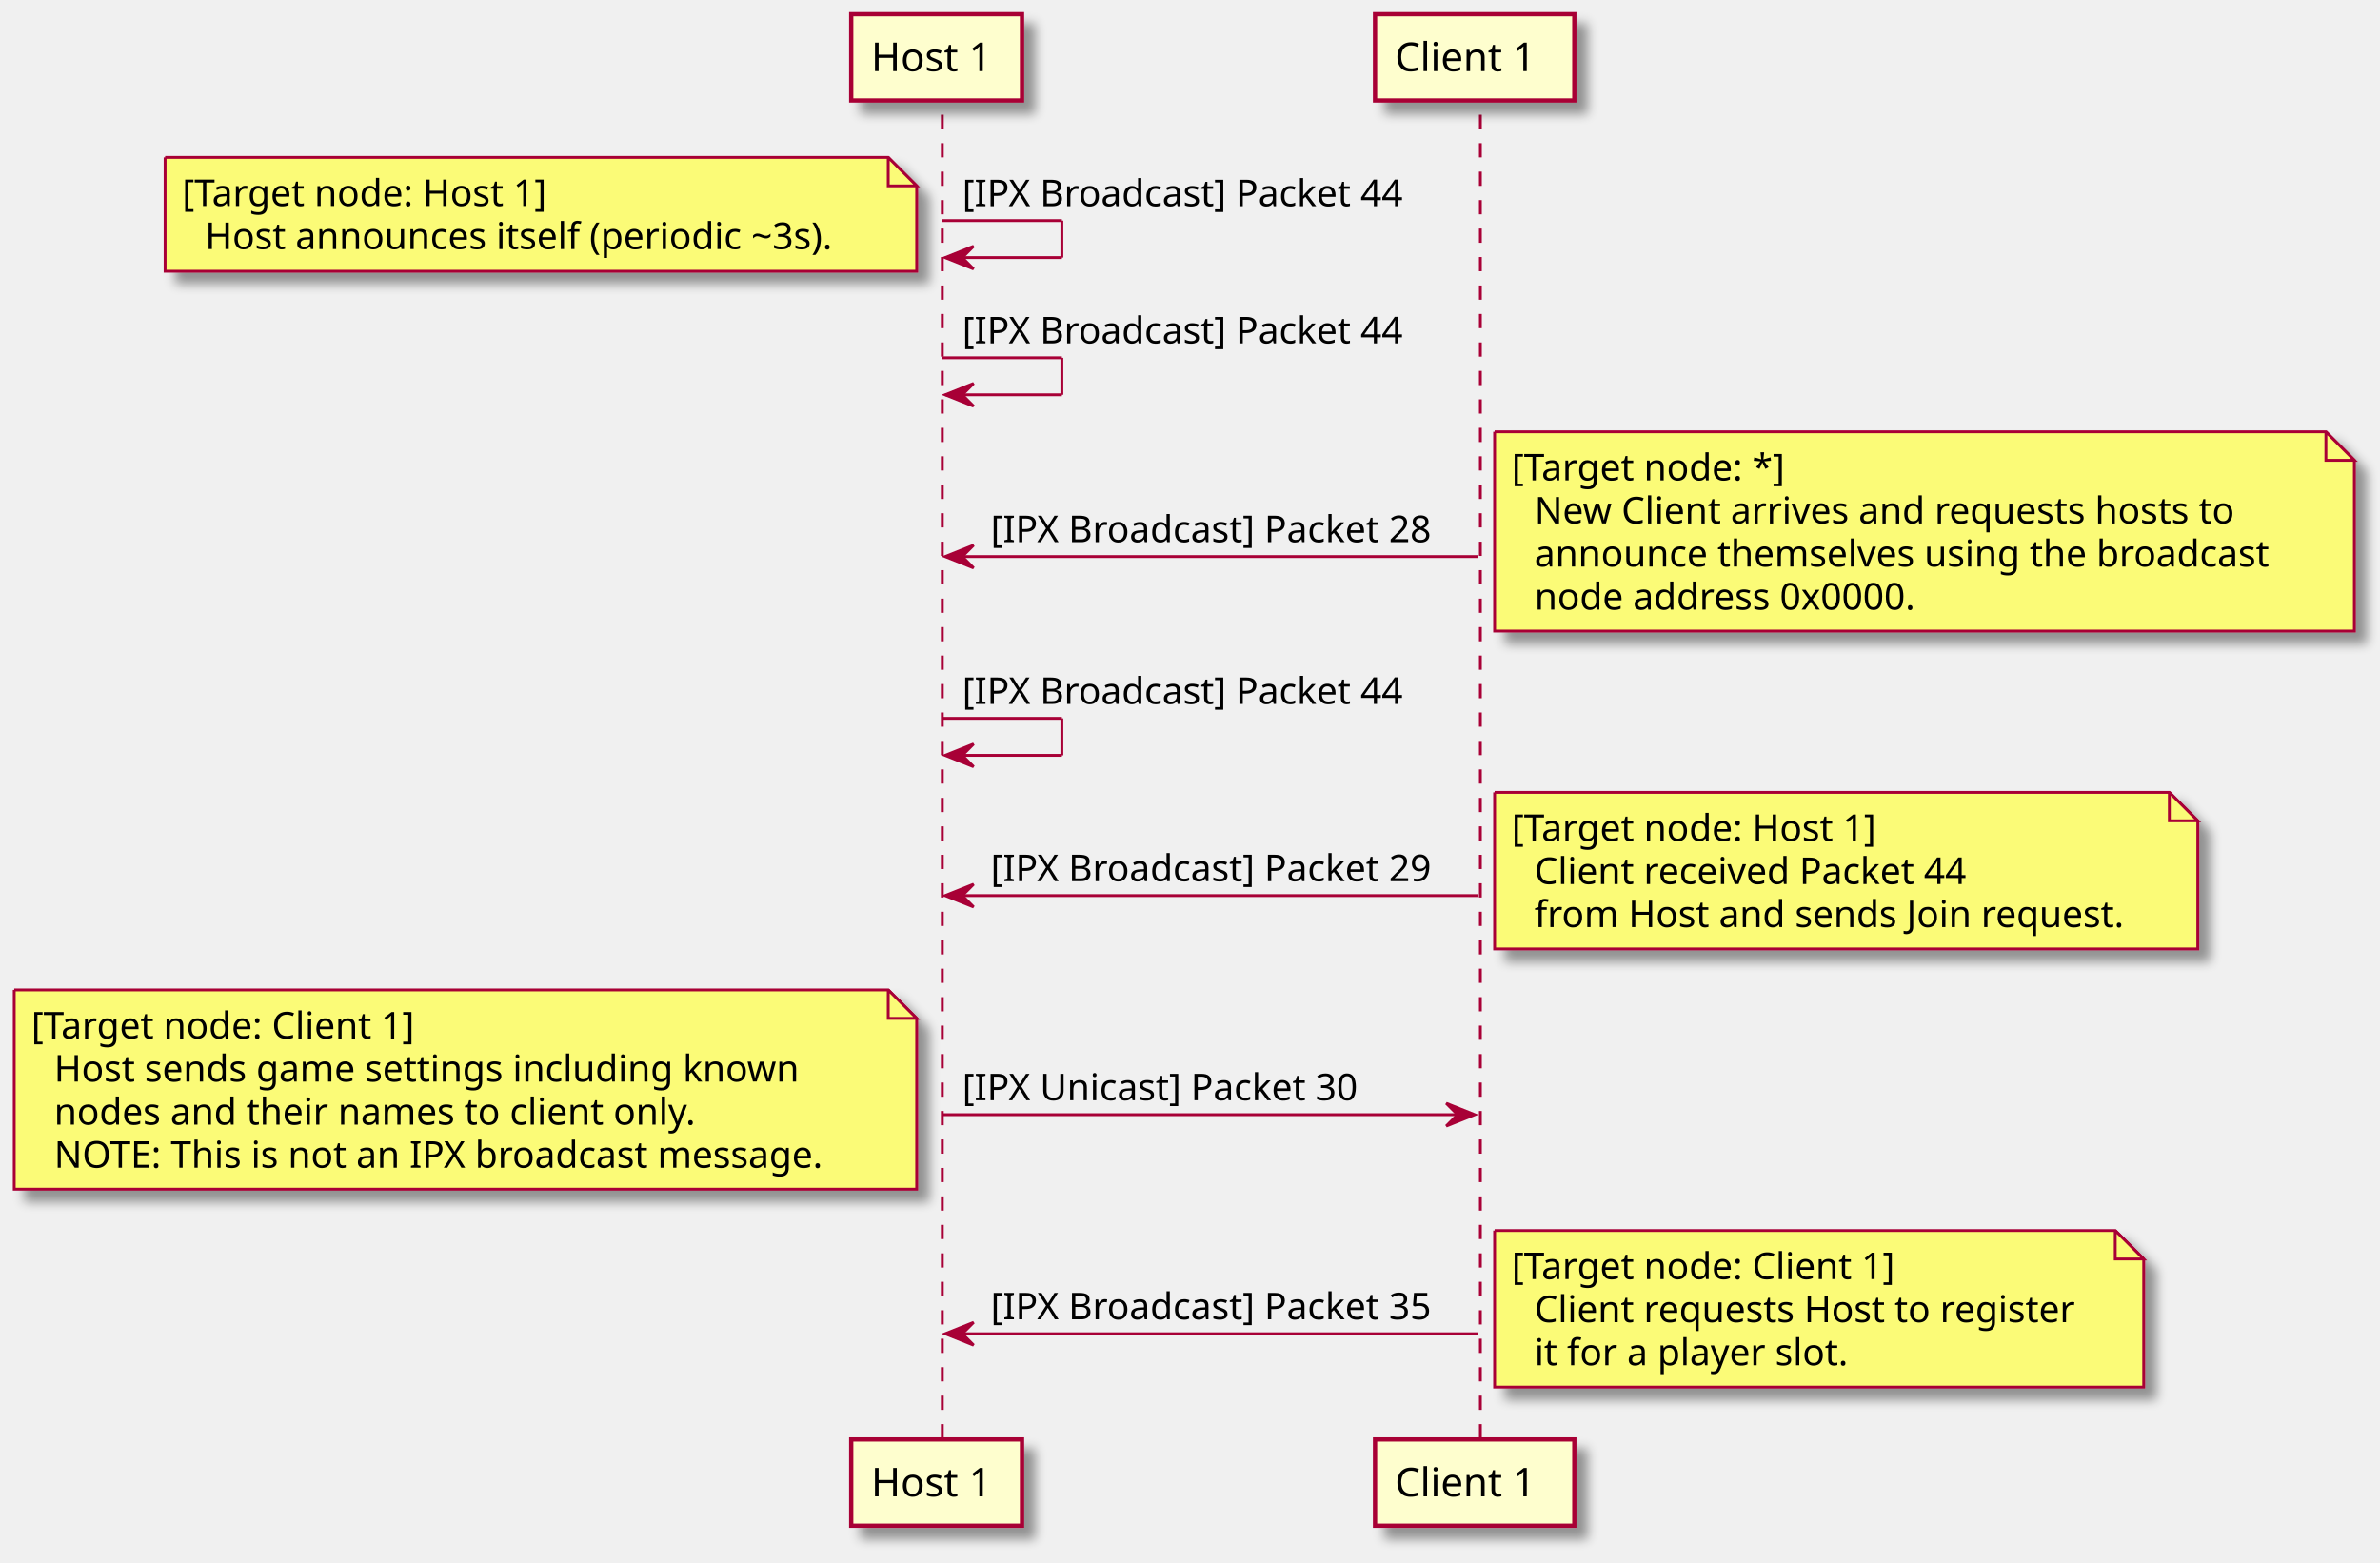
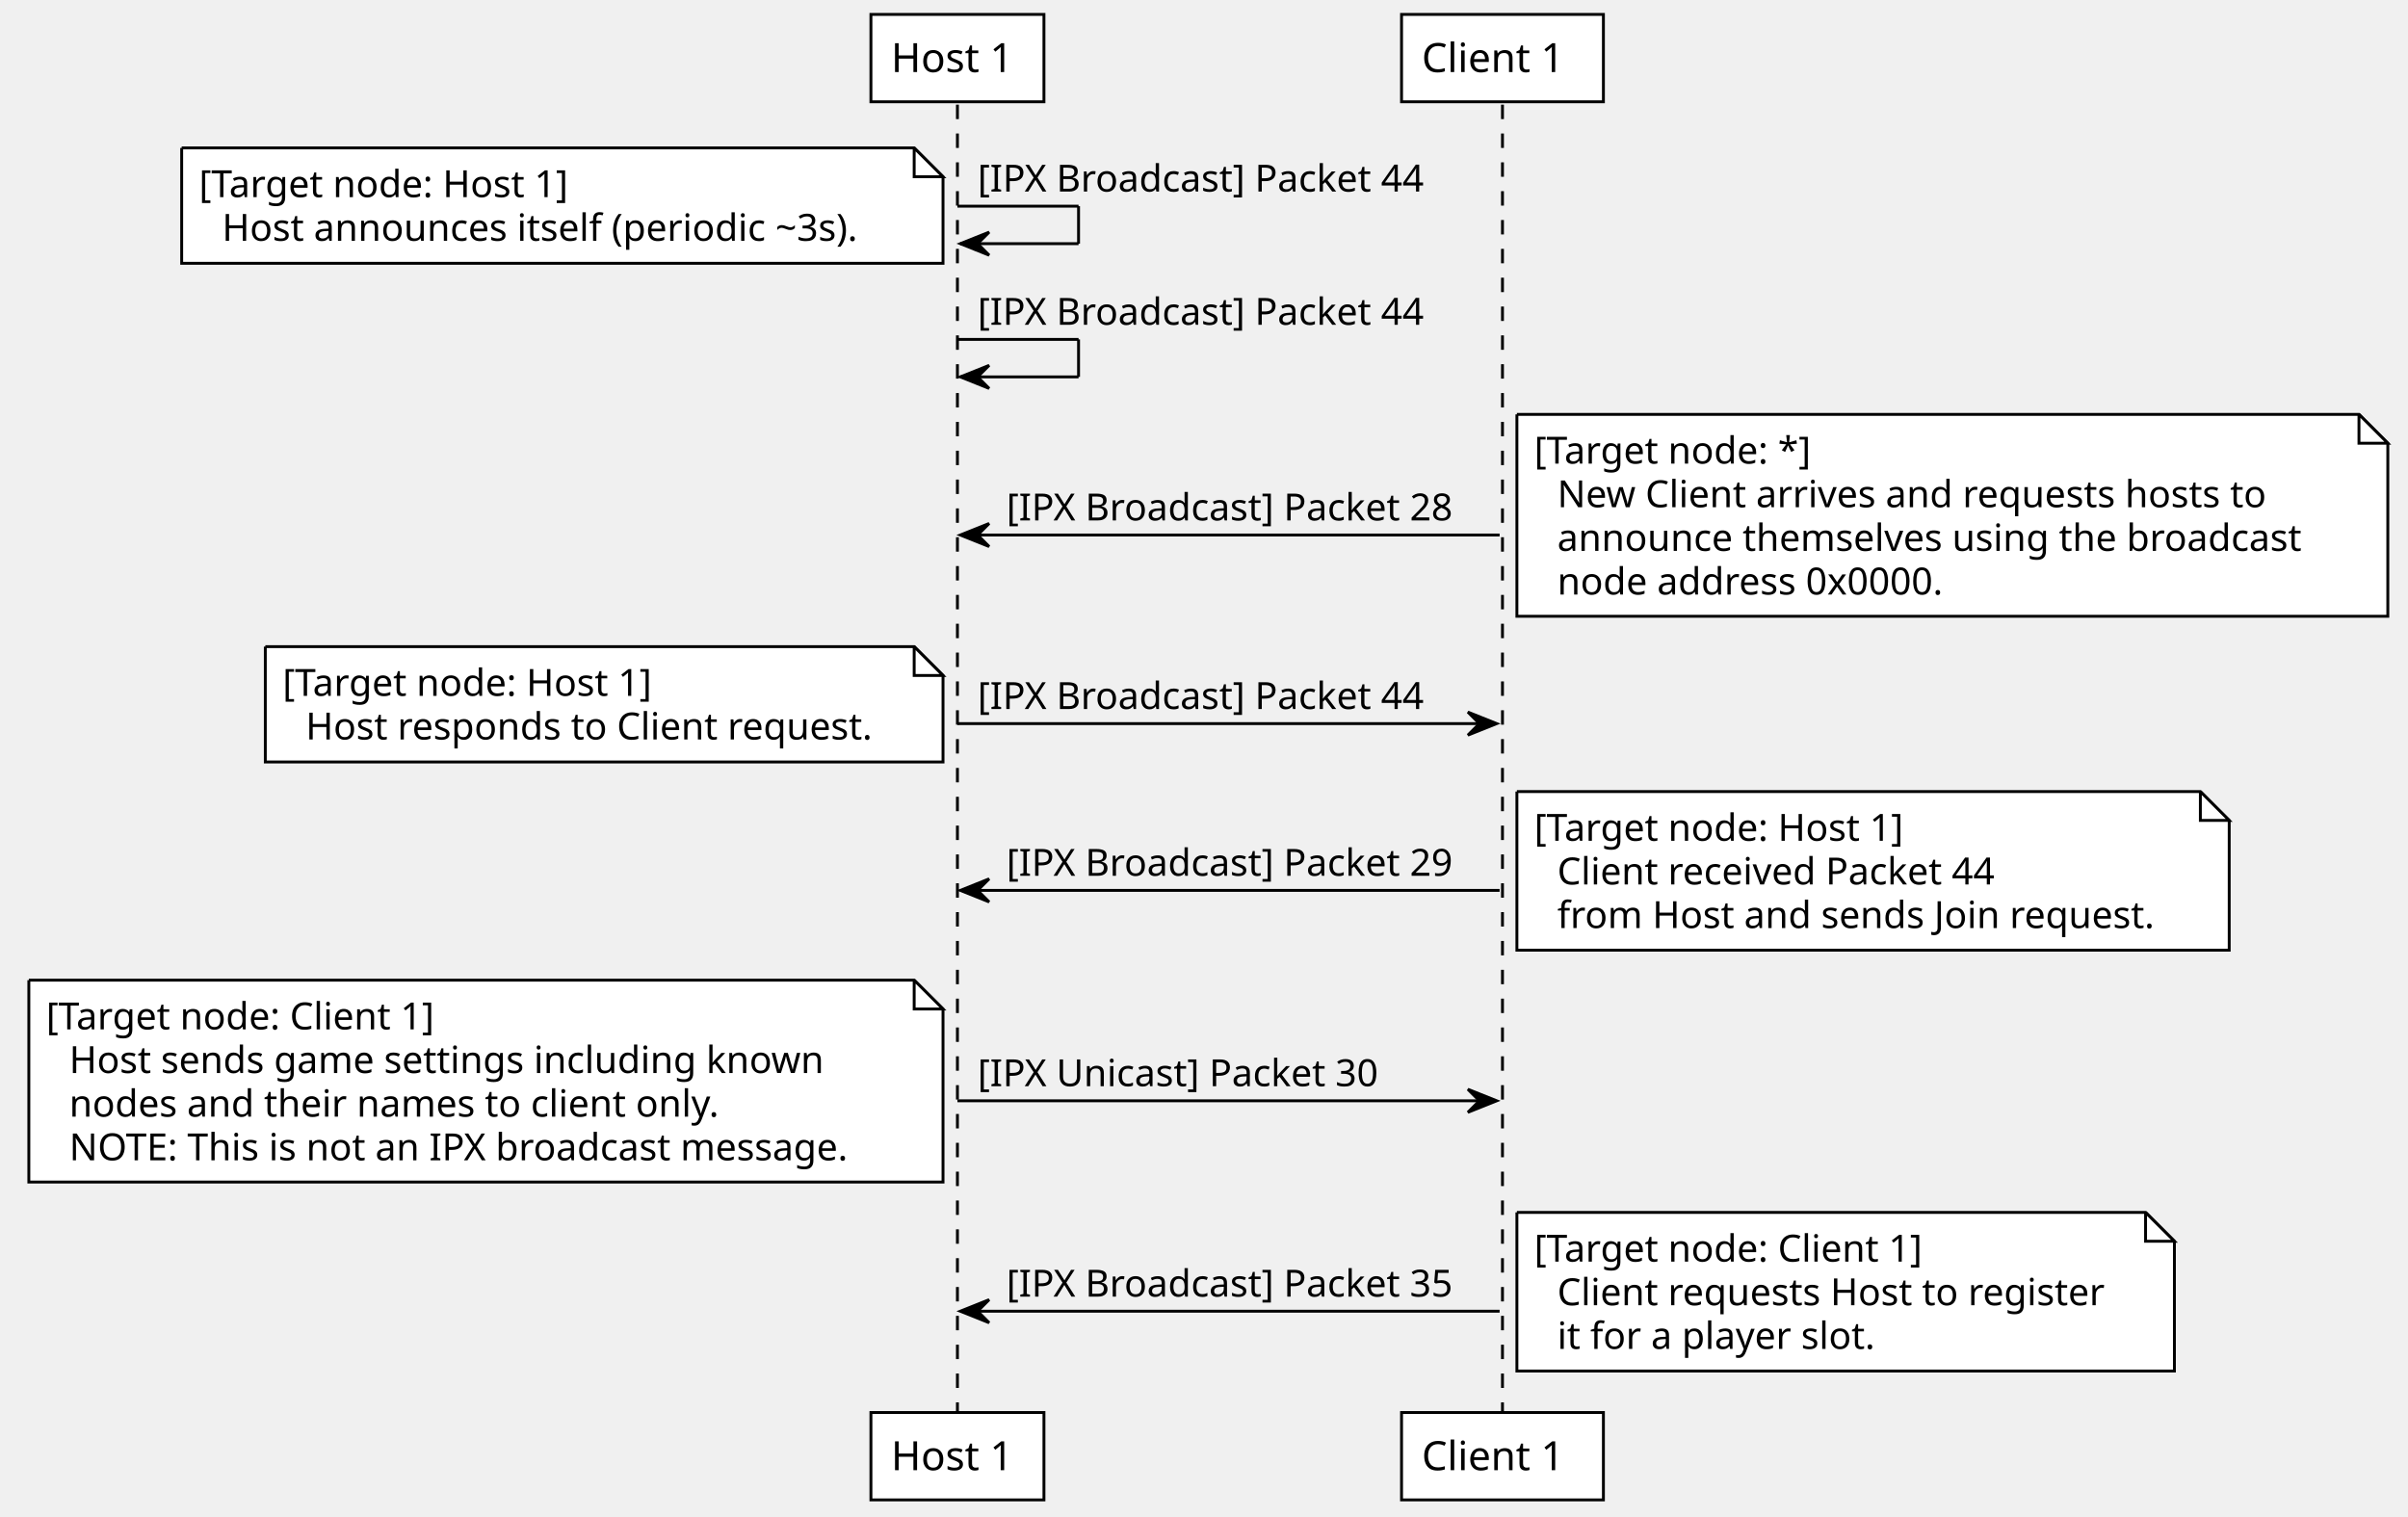
- <svg xmlns="http://www.w3.org/2000/svg" contentScriptType="application/ecmascript" contentStyleType="text/css" height="549px" preserveAspectRatio="none" style="width:836px;height:549px;background:#FFFFFF;" version="1.1" viewBox="0 0 836 549" width="836px" zoomAndPan="magnify">
-   <defs>
-     <filter height="300%" id="fix079mbr1a6z" width="300%" x="-1" y="-1">
-       <feGaussianBlur result="blurOut" stdDeviation="2.0" />
-       <feColorMatrix in="blurOut" result="blurOut2" type="matrix" values="0 0 0 0 0 0 0 0 0 0 0 0 0 0 0 0 0 0 .4 0" />
-       <feOffset dx="4.0" dy="4.0" in="blurOut2" result="blurOut3" />
-       <feBlend in="SourceGraphic" in2="blurOut3" mode="normal" />
-     </filter>
-   </defs>
+ <svg xmlns="http://www.w3.org/2000/svg" contentScriptType="application/ecmascript" contentStyleType="text/css" height="526px" preserveAspectRatio="none" style="width:835px;height:526px;background:none;" version="1.1" viewBox="0 0 835 526" width="835px" zoomAndPan="magnify">
+   <defs />
  <g>
-     <line style="stroke:#A80036;stroke-width:1.0;stroke-dasharray:5.0,5.0;" x1="331" x2="331" y1="40.297" y2="506.688" />
-     <line style="stroke:#A80036;stroke-width:1.0;stroke-dasharray:5.0,5.0;" x1="520" x2="520" y1="40.297" y2="506.688" />
-     <rect fill="#FEFECE" filter="url(#fix079mbr1a6z)" height="30.297" style="stroke:#A80036;stroke-width:1.5;" width="60" x="299" y="5" />
-     <text fill="#000000" font-family="sans-serif" font-size="14" lengthAdjust="spacing" textLength="46" x="306" y="24.995">Host 1</text>
-     <rect fill="#FEFECE" filter="url(#fix079mbr1a6z)" height="30.297" style="stroke:#A80036;stroke-width:1.5;" width="60" x="299" y="505.688" />
-     <text fill="#000000" font-family="sans-serif" font-size="14" lengthAdjust="spacing" textLength="46" x="306" y="525.683">Host 1</text>
-     <rect fill="#FEFECE" filter="url(#fix079mbr1a6z)" height="30.297" style="stroke:#A80036;stroke-width:1.5;" width="70" x="483" y="5" />
-     <text fill="#000000" font-family="sans-serif" font-size="14" lengthAdjust="spacing" textLength="56" x="490" y="24.995">Client 1</text>
-     <rect fill="#FEFECE" filter="url(#fix079mbr1a6z)" height="30.297" style="stroke:#A80036;stroke-width:1.5;" width="70" x="483" y="505.688" />
-     <text fill="#000000" font-family="sans-serif" font-size="14" lengthAdjust="spacing" textLength="56" x="490" y="525.683">Client 1</text>
-     <line style="stroke:#A80036;stroke-width:1.0;" x1="331" x2="373" y1="77.496" y2="77.496" />
-     <line style="stroke:#A80036;stroke-width:1.0;" x1="373" x2="373" y1="77.496" y2="90.496" />
-     <line style="stroke:#A80036;stroke-width:1.0;" x1="332" x2="373" y1="90.496" y2="90.496" />
-     <polygon fill="#A80036" points="342,86.496,332,90.496,342,94.496,338,90.496" style="stroke:#A80036;stroke-width:1.0;" />
-     <text fill="#000000" font-family="sans-serif" font-size="13" lengthAdjust="spacing" textLength="165" x="338" y="72.43">[IPX Broadcast] Packet 44</text>
-     <path d="M58,55.297 L58,95.297 L322,95.297 L322,65.297 L312,55.297 L58,55.297 " fill="#FBFB77" filter="url(#fix079mbr1a6z)" style="stroke:#A80036;stroke-width:1.0;" />
-     <path d="M312,55.297 L312,65.297 L322,65.297 L312,55.297 " fill="#FBFB77" style="stroke:#A80036;stroke-width:1.0;" />
-     <text fill="#000000" font-family="sans-serif" font-size="13" lengthAdjust="spacing" textLength="138" x="64" y="72.364">[Target node: Host 1]</text>
-     <text fill="#000000" font-family="sans-serif" font-size="13" lengthAdjust="spacing" textLength="235" x="72" y="87.497">Host announces itself (periodic ~3s).</text>
-     <line style="stroke:#A80036;stroke-width:1.0;" x1="331" x2="373" y1="125.695" y2="125.695" />
-     <line style="stroke:#A80036;stroke-width:1.0;" x1="373" x2="373" y1="125.695" y2="138.695" />
-     <line style="stroke:#A80036;stroke-width:1.0;" x1="332" x2="373" y1="138.695" y2="138.695" />
-     <polygon fill="#A80036" points="342,134.695,332,138.695,342,142.695,338,138.695" style="stroke:#A80036;stroke-width:1.0;" />
-     <text fill="#000000" font-family="sans-serif" font-size="13" lengthAdjust="spacing" textLength="165" x="338" y="120.629">[IPX Broadcast] Packet 44</text>
-     <polygon fill="#A80036" points="342,191.527,332,195.527,342,199.527,338,195.527" style="stroke:#A80036;stroke-width:1.0;" />
-     <line style="stroke:#A80036;stroke-width:1.0;" x1="336" x2="519" y1="195.527" y2="195.527" />
-     <text fill="#000000" font-family="sans-serif" font-size="13" lengthAdjust="spacing" textLength="165" x="348" y="190.461">[IPX Broadcast] Packet 28</text>
-     <path d="M525,151.695 L525,221.695 L827,221.695 L827,161.695 L817,151.695 L525,151.695 " fill="#FBFB77" filter="url(#fix079mbr1a6z)" style="stroke:#A80036;stroke-width:1.0;" />
-     <path d="M817,151.695 L817,161.695 L827,161.695 L817,151.695 " fill="#FBFB77" style="stroke:#A80036;stroke-width:1.0;" />
-     <text fill="#000000" font-family="sans-serif" font-size="13" lengthAdjust="spacing" textLength="104" x="531" y="168.762">[Target node: *]</text>
-     <text fill="#000000" font-family="sans-serif" font-size="13" lengthAdjust="spacing" textLength="260" x="539" y="183.895">New Client arrives and requests hosts to</text>
-     <text fill="#000000" font-family="sans-serif" font-size="13" lengthAdjust="spacing" textLength="273" x="539" y="199.028">announce themselves using the broadcast</text>
-     <text fill="#000000" font-family="sans-serif" font-size="13" lengthAdjust="spacing" textLength="143" x="539" y="214.161">node address 0x0000.</text>
-     <line style="stroke:#A80036;stroke-width:1.0;" x1="331" x2="373" y1="252.359" y2="252.359" />
-     <line style="stroke:#A80036;stroke-width:1.0;" x1="373" x2="373" y1="252.359" y2="265.359" />
-     <line style="stroke:#A80036;stroke-width:1.0;" x1="332" x2="373" y1="265.359" y2="265.359" />
-     <polygon fill="#A80036" points="342,261.359,332,265.359,342,269.359,338,265.359" style="stroke:#A80036;stroke-width:1.0;" />
-     <text fill="#000000" font-family="sans-serif" font-size="13" lengthAdjust="spacing" textLength="165" x="338" y="247.293">[IPX Broadcast] Packet 44</text>
-     <polygon fill="#A80036" points="342,310.625,332,314.625,342,318.625,338,314.625" style="stroke:#A80036;stroke-width:1.0;" />
-     <line style="stroke:#A80036;stroke-width:1.0;" x1="336" x2="519" y1="314.625" y2="314.625" />
-     <text fill="#000000" font-family="sans-serif" font-size="13" lengthAdjust="spacing" textLength="165" x="348" y="309.559">[IPX Broadcast] Packet 29</text>
-     <path d="M525,278.359 L525,333.359 L772,333.359 L772,288.359 L762,278.359 L525,278.359 " fill="#FBFB77" filter="url(#fix079mbr1a6z)" style="stroke:#A80036;stroke-width:1.0;" />
-     <path d="M762,278.359 L762,288.359 L772,288.359 L762,278.359 " fill="#FBFB77" style="stroke:#A80036;stroke-width:1.0;" />
-     <text fill="#000000" font-family="sans-serif" font-size="13" lengthAdjust="spacing" textLength="138" x="531" y="295.426">[Target node: Host 1]</text>
-     <text fill="#000000" font-family="sans-serif" font-size="13" lengthAdjust="spacing" textLength="162" x="539" y="310.559">Client received Packet 44</text>
-     <text fill="#000000" font-family="sans-serif" font-size="13" lengthAdjust="spacing" textLength="218" x="539" y="325.692">from Host and sends Join request.</text>
-     <polygon fill="#A80036" points="508,387.59,518,391.59,508,395.59,512,391.59" style="stroke:#A80036;stroke-width:1.0;" />
-     <line style="stroke:#A80036;stroke-width:1.0;" x1="331" x2="514" y1="391.59" y2="391.59" />
-     <text fill="#000000" font-family="sans-serif" font-size="13" lengthAdjust="spacing" textLength="148" x="338" y="386.524">[IPX Unicast] Packet 30</text>
-     <path d="M5,347.758 L5,417.758 L322,417.758 L322,357.758 L312,347.758 L5,347.758 " fill="#FBFB77" filter="url(#fix079mbr1a6z)" style="stroke:#A80036;stroke-width:1.0;" />
-     <path d="M312,347.758 L312,357.758 L322,357.758 L312,347.758 " fill="#FBFB77" style="stroke:#A80036;stroke-width:1.0;" />
-     <text fill="#000000" font-family="sans-serif" font-size="13" lengthAdjust="spacing" textLength="145" x="11" y="364.825">[Target node: Client 1]</text>
-     <text fill="#000000" font-family="sans-serif" font-size="13" lengthAdjust="spacing" textLength="273" x="19" y="379.957">Host sends game settings including known</text>
-     <text fill="#000000" font-family="sans-serif" font-size="13" lengthAdjust="spacing" textLength="238" x="19" y="395.09">nodes and their names to client only.</text>
-     <text fill="#000000" font-family="sans-serif" font-size="13" lengthAdjust="spacing" textLength="288" x="19" y="410.223">NOTE: This is not an IPX broadcast message.</text>
-     <polygon fill="#A80036" points="342,464.555,332,468.555,342,472.555,338,468.555" style="stroke:#A80036;stroke-width:1.0;" />
-     <line style="stroke:#A80036;stroke-width:1.0;" x1="336" x2="519" y1="468.555" y2="468.555" />
-     <text fill="#000000" font-family="sans-serif" font-size="13" lengthAdjust="spacing" textLength="165" x="348" y="463.489">[IPX Broadcast] Packet 35</text>
-     <path d="M525,432.289 L525,487.289 L753,487.289 L753,442.289 L743,432.289 L525,432.289 " fill="#FBFB77" filter="url(#fix079mbr1a6z)" style="stroke:#A80036;stroke-width:1.0;" />
-     <path d="M743,432.289 L743,442.289 L753,442.289 L743,432.289 " fill="#FBFB77" style="stroke:#A80036;stroke-width:1.0;" />
-     <text fill="#000000" font-family="sans-serif" font-size="13" lengthAdjust="spacing" textLength="145" x="531" y="449.356">[Target node: Client 1]</text>
-     <text fill="#000000" font-family="sans-serif" font-size="13" lengthAdjust="spacing" textLength="199" x="539" y="464.489">Client requests Host to register</text>
-     <text fill="#000000" font-family="sans-serif" font-size="13" lengthAdjust="spacing" textLength="117" x="539" y="479.622">it for a player slot.</text>
+     <line style="stroke:#000000;stroke-width:1.0;stroke-dasharray:5.0,5.0;" x1="332" x2="332" y1="36.297" y2="490.82" />
+     <line style="stroke:#000000;stroke-width:1.0;stroke-dasharray:5.0,5.0;" x1="521" x2="521" y1="36.297" y2="490.82" />
+     <rect fill="#FFFFFF" height="30.297" style="stroke:#000000;stroke-width:1.0;" width="60" x="302" y="5" />
+     <text fill="#000000" font-family="Verdana" font-size="14" lengthAdjust="spacing" textLength="46" x="309" y="24.995">Host 1</text>
+     <rect fill="#FFFFFF" height="30.297" style="stroke:#000000;stroke-width:1.0;" width="60" x="302" y="489.82" />
+     <text fill="#000000" font-family="Verdana" font-size="14" lengthAdjust="spacing" textLength="46" x="309" y="509.815">Host 1</text>
+     <rect fill="#FFFFFF" height="30.297" style="stroke:#000000;stroke-width:1.0;" width="70" x="486" y="5" />
+     <text fill="#000000" font-family="Verdana" font-size="14" lengthAdjust="spacing" textLength="56" x="493" y="24.995">Client 1</text>
+     <rect fill="#FFFFFF" height="30.297" style="stroke:#000000;stroke-width:1.0;" width="70" x="486" y="489.82" />
+     <text fill="#000000" font-family="Verdana" font-size="14" lengthAdjust="spacing" textLength="56" x="493" y="509.815">Client 1</text>
+     <line style="stroke:#000000;stroke-width:1.0;" x1="332" x2="374" y1="71.496" y2="71.496" />
+     <line style="stroke:#000000;stroke-width:1.0;" x1="374" x2="374" y1="71.496" y2="84.496" />
+     <line style="stroke:#000000;stroke-width:1.0;" x1="333" x2="374" y1="84.496" y2="84.496" />
+     <polygon fill="#000000" points="343,80.496,333,84.496,343,88.496,339,84.496" style="stroke:#000000;stroke-width:1.0;" />
+     <text fill="#000000" font-family="Verdana" font-size="13" lengthAdjust="spacing" textLength="165" x="339" y="66.43">[IPX Broadcast] Packet 44</text>
+     <path d="M63,51.297 L63,91.297 L327,91.297 L327,61.297 L317,51.297 L63,51.297 " fill="#FFFFFF" style="stroke:#000000;stroke-width:1.0;" />
+     <path d="M317,51.297 L317,61.297 L327,61.297 L317,51.297 " fill="#FFFFFF" style="stroke:#000000;stroke-width:1.0;" />
+     <text fill="#000000" font-family="Verdana" font-size="13" lengthAdjust="spacing" textLength="138" x="69" y="68.364">[Target node: Host 1]</text>
+     <text fill="#000000" font-family="Verdana" font-size="13" lengthAdjust="spacing" textLength="235" x="77" y="83.497">Host announces itself (periodic ~3s).</text>
+     <line style="stroke:#000000;stroke-width:1.0;" x1="332" x2="374" y1="117.695" y2="117.695" />
+     <line style="stroke:#000000;stroke-width:1.0;" x1="374" x2="374" y1="117.695" y2="130.695" />
+     <line style="stroke:#000000;stroke-width:1.0;" x1="333" x2="374" y1="130.695" y2="130.695" />
+     <polygon fill="#000000" points="343,126.695,333,130.695,343,134.695,339,130.695" style="stroke:#000000;stroke-width:1.0;" />
+     <text fill="#000000" font-family="Verdana" font-size="13" lengthAdjust="spacing" textLength="165" x="339" y="112.629">[IPX Broadcast] Packet 44</text>
+     <polygon fill="#000000" points="343,181.527,333,185.527,343,189.527,339,185.527" style="stroke:#000000;stroke-width:1.0;" />
+     <line style="stroke:#000000;stroke-width:1.0;" x1="337" x2="520" y1="185.527" y2="185.527" />
+     <text fill="#000000" font-family="Verdana" font-size="13" lengthAdjust="spacing" textLength="165" x="349" y="180.461">[IPX Broadcast] Packet 28</text>
+     <path d="M526,143.695 L526,213.695 L828,213.695 L828,153.695 L818,143.695 L526,143.695 " fill="#FFFFFF" style="stroke:#000000;stroke-width:1.0;" />
+     <path d="M818,143.695 L818,153.695 L828,153.695 L818,143.695 " fill="#FFFFFF" style="stroke:#000000;stroke-width:1.0;" />
+     <text fill="#000000" font-family="Verdana" font-size="13" lengthAdjust="spacing" textLength="104" x="532" y="160.762">[Target node: *]</text>
+     <text fill="#000000" font-family="Verdana" font-size="13" lengthAdjust="spacing" textLength="260" x="540" y="175.895">New Client arrives and requests hosts to</text>
+     <text fill="#000000" font-family="Verdana" font-size="13" lengthAdjust="spacing" textLength="273" x="540" y="191.028">announce themselves using the broadcast</text>
+     <text fill="#000000" font-family="Verdana" font-size="13" lengthAdjust="spacing" textLength="143" x="540" y="206.161">node address 0x0000.</text>
+     <polygon fill="#000000" points="509,246.926,519,250.926,509,254.926,513,250.926" style="stroke:#000000;stroke-width:1.0;" />
+     <line style="stroke:#000000;stroke-width:1.0;" x1="332" x2="515" y1="250.926" y2="250.926" />
+     <text fill="#000000" font-family="Verdana" font-size="13" lengthAdjust="spacing" textLength="165" x="339" y="245.86">[IPX Broadcast] Packet 44</text>
+     <path d="M92,224.227 L92,264.227 L327,264.227 L327,234.227 L317,224.227 L92,224.227 " fill="#FFFFFF" style="stroke:#000000;stroke-width:1.0;" />
+     <path d="M317,224.227 L317,234.227 L327,234.227 L317,224.227 " fill="#FFFFFF" style="stroke:#000000;stroke-width:1.0;" />
+     <text fill="#000000" font-family="Verdana" font-size="13" lengthAdjust="spacing" textLength="138" x="98" y="241.293">[Target node: Host 1]</text>
+     <text fill="#000000" font-family="Verdana" font-size="13" lengthAdjust="spacing" textLength="206" x="106" y="256.426">Host responds to Client request.</text>
+     <polygon fill="#000000" points="343,304.758,333,308.758,343,312.758,339,308.758" style="stroke:#000000;stroke-width:1.0;" />
+     <line style="stroke:#000000;stroke-width:1.0;" x1="337" x2="520" y1="308.758" y2="308.758" />
+     <text fill="#000000" font-family="Verdana" font-size="13" lengthAdjust="spacing" textLength="165" x="349" y="303.692">[IPX Broadcast] Packet 29</text>
+     <path d="M526,274.492 L526,329.492 L773,329.492 L773,284.492 L763,274.492 L526,274.492 " fill="#FFFFFF" style="stroke:#000000;stroke-width:1.0;" />
+     <path d="M763,274.492 L763,284.492 L773,284.492 L763,274.492 " fill="#FFFFFF" style="stroke:#000000;stroke-width:1.0;" />
+     <text fill="#000000" font-family="Verdana" font-size="13" lengthAdjust="spacing" textLength="138" x="532" y="291.559">[Target node: Host 1]</text>
+     <text fill="#000000" font-family="Verdana" font-size="13" lengthAdjust="spacing" textLength="162" x="540" y="306.692">Client received Packet 44</text>
+     <text fill="#000000" font-family="Verdana" font-size="13" lengthAdjust="spacing" textLength="218" x="540" y="321.825">from Host and sends Join request.</text>
+     <polygon fill="#000000" points="509,377.723,519,381.723,509,385.723,513,381.723" style="stroke:#000000;stroke-width:1.0;" />
+     <line style="stroke:#000000;stroke-width:1.0;" x1="332" x2="515" y1="381.723" y2="381.723" />
+     <text fill="#000000" font-family="Verdana" font-size="13" lengthAdjust="spacing" textLength="148" x="339" y="376.657">[IPX Unicast] Packet 30</text>
+     <path d="M10,339.891 L10,409.891 L327,409.891 L327,349.891 L317,339.891 L10,339.891 " fill="#FFFFFF" style="stroke:#000000;stroke-width:1.0;" />
+     <path d="M317,339.891 L317,349.891 L327,349.891 L317,339.891 " fill="#FFFFFF" style="stroke:#000000;stroke-width:1.0;" />
+     <text fill="#000000" font-family="Verdana" font-size="13" lengthAdjust="spacing" textLength="145" x="16" y="356.957">[Target node: Client 1]</text>
+     <text fill="#000000" font-family="Verdana" font-size="13" lengthAdjust="spacing" textLength="273" x="24" y="372.09">Host sends game settings including known</text>
+     <text fill="#000000" font-family="Verdana" font-size="13" lengthAdjust="spacing" textLength="238" x="24" y="387.223">nodes and their names to client only.</text>
+     <text fill="#000000" font-family="Verdana" font-size="13" lengthAdjust="spacing" textLength="288" x="24" y="402.356">NOTE: This is not an IPX broadcast message.</text>
+     <polygon fill="#000000" points="343,450.688,333,454.688,343,458.688,339,454.688" style="stroke:#000000;stroke-width:1.0;" />
+     <line style="stroke:#000000;stroke-width:1.0;" x1="337" x2="520" y1="454.688" y2="454.688" />
+     <text fill="#000000" font-family="Verdana" font-size="13" lengthAdjust="spacing" textLength="165" x="349" y="449.622">[IPX Broadcast] Packet 35</text>
+     <path d="M526,420.422 L526,475.422 L754,475.422 L754,430.422 L744,420.422 L526,420.422 " fill="#FFFFFF" style="stroke:#000000;stroke-width:1.0;" />
+     <path d="M744,420.422 L744,430.422 L754,430.422 L744,420.422 " fill="#FFFFFF" style="stroke:#000000;stroke-width:1.0;" />
+     <text fill="#000000" font-family="Verdana" font-size="13" lengthAdjust="spacing" textLength="145" x="532" y="437.489">[Target node: Client 1]</text>
+     <text fill="#000000" font-family="Verdana" font-size="13" lengthAdjust="spacing" textLength="199" x="540" y="452.622">Client requests Host to register</text>
+     <text fill="#000000" font-family="Verdana" font-size="13" lengthAdjust="spacing" textLength="117" x="540" y="467.754">it for a player slot.</text>
  </g>
</svg>
